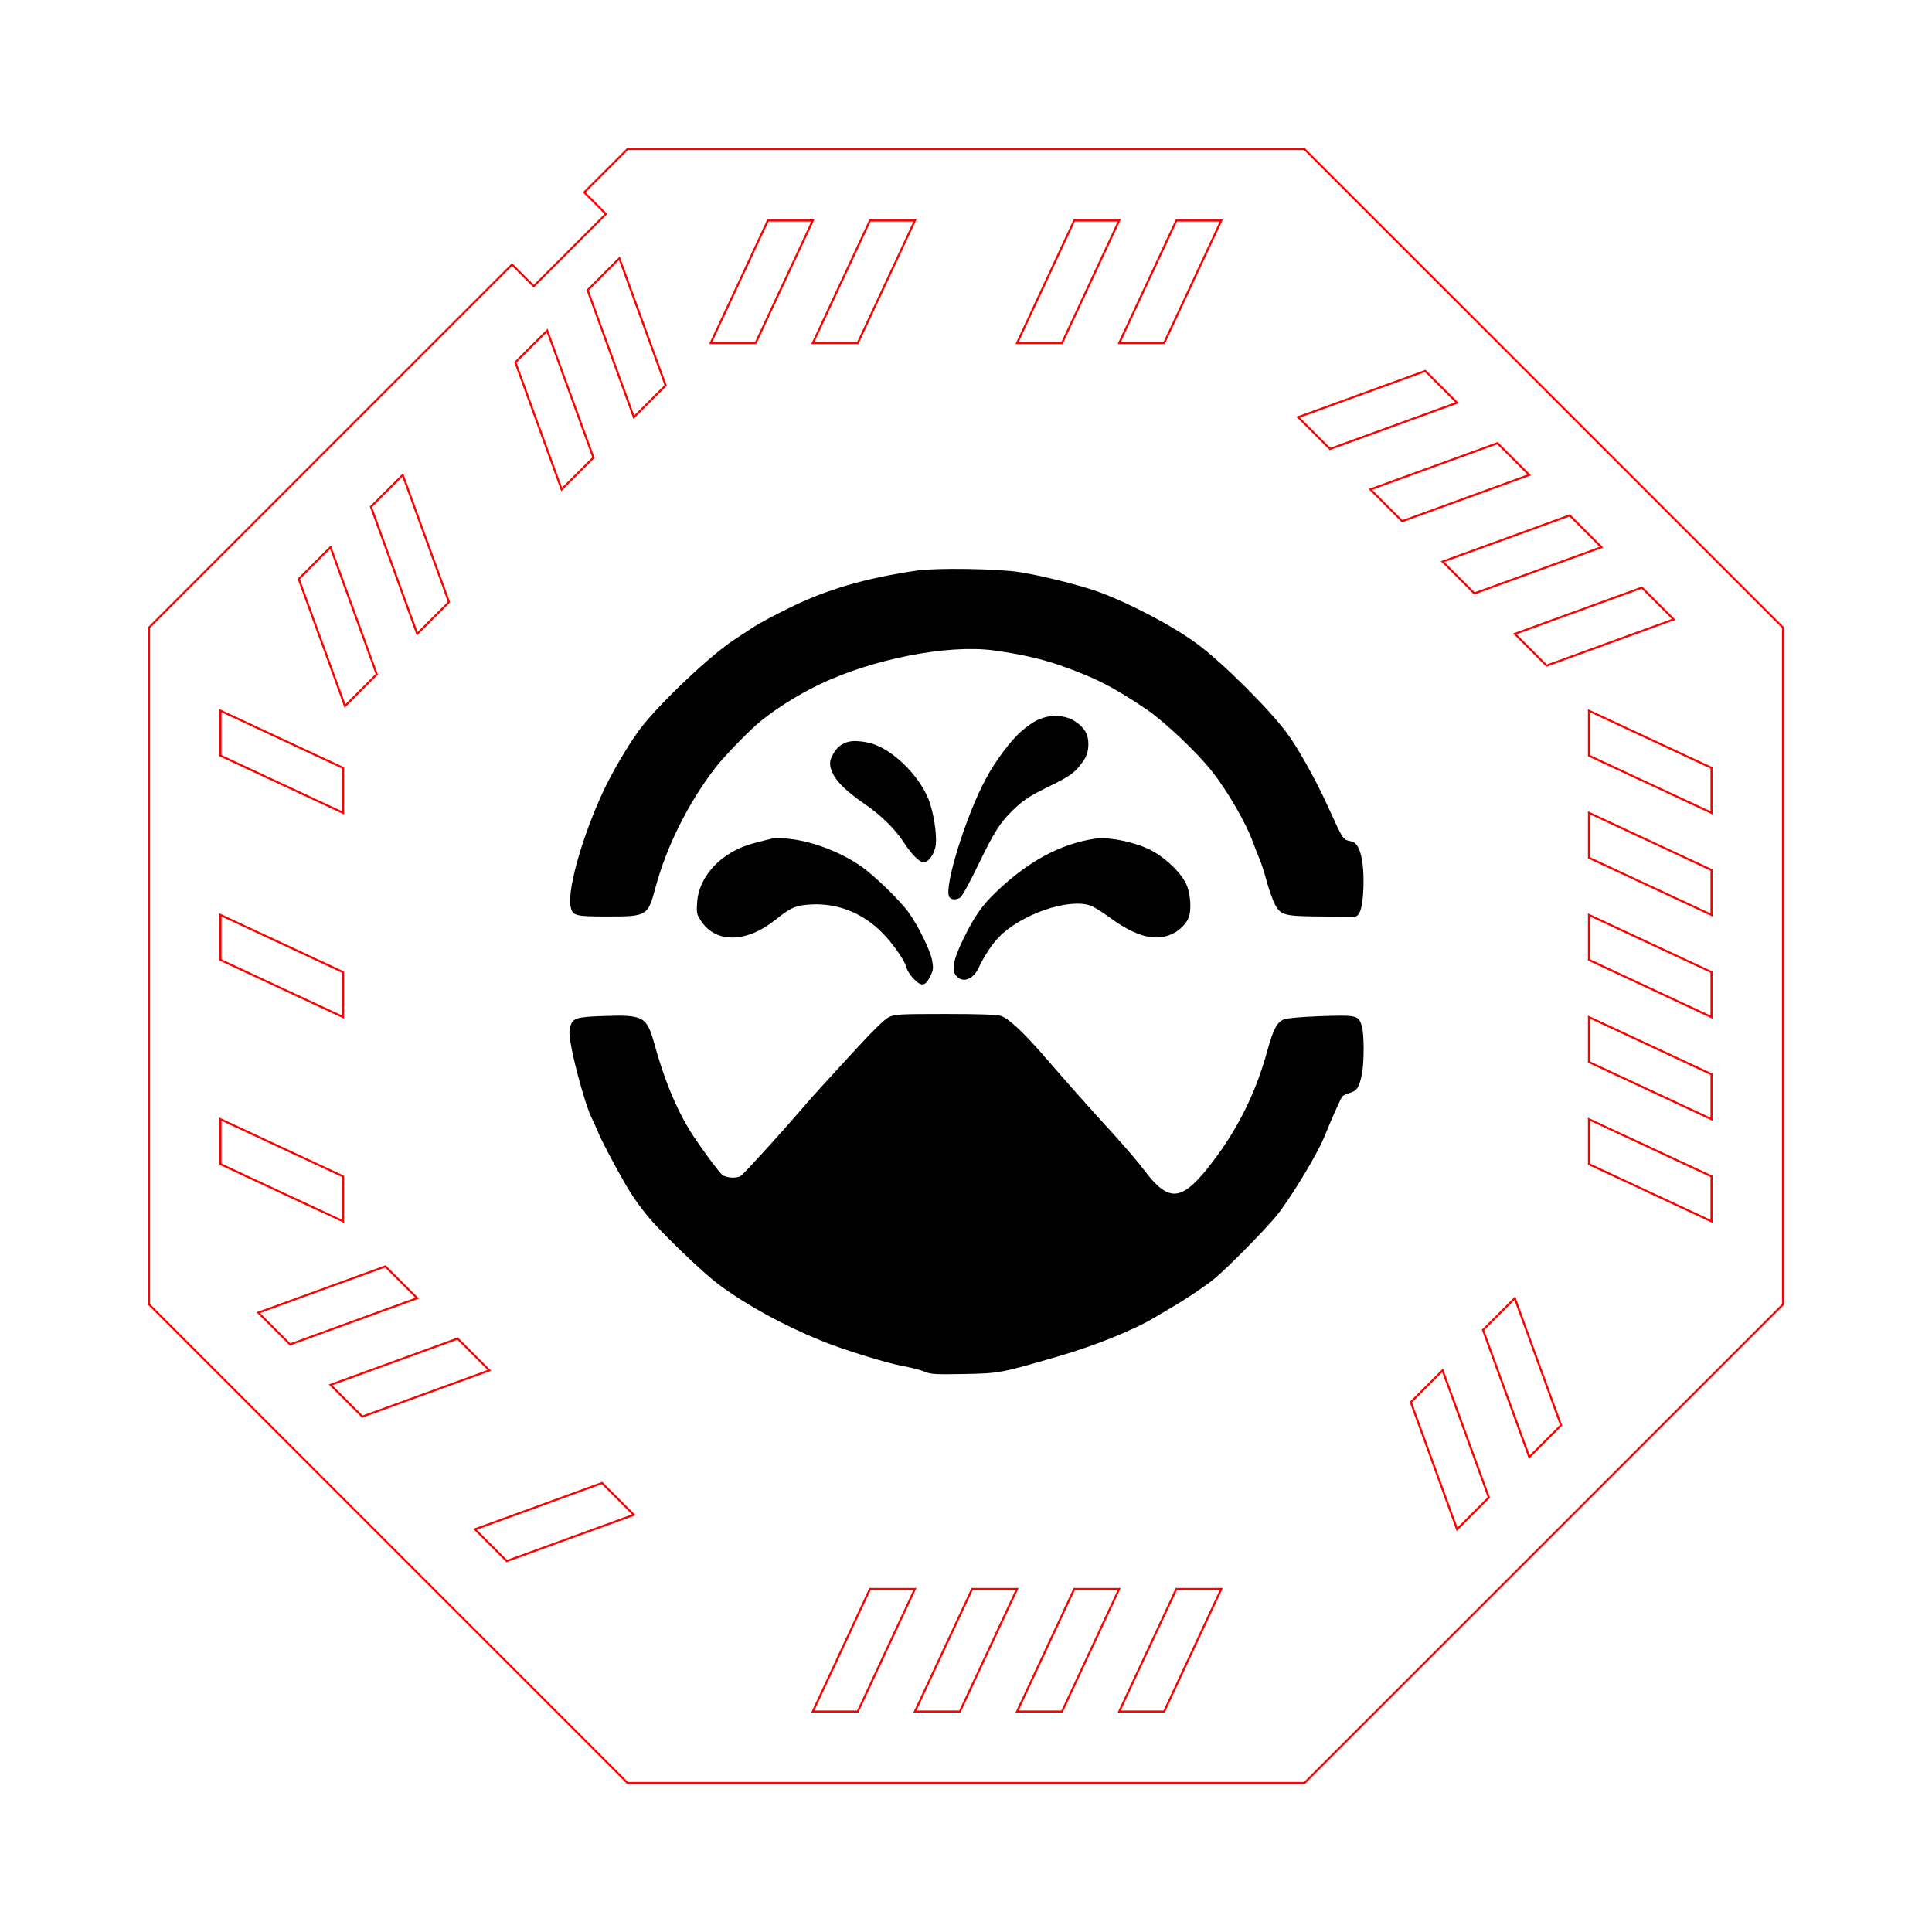
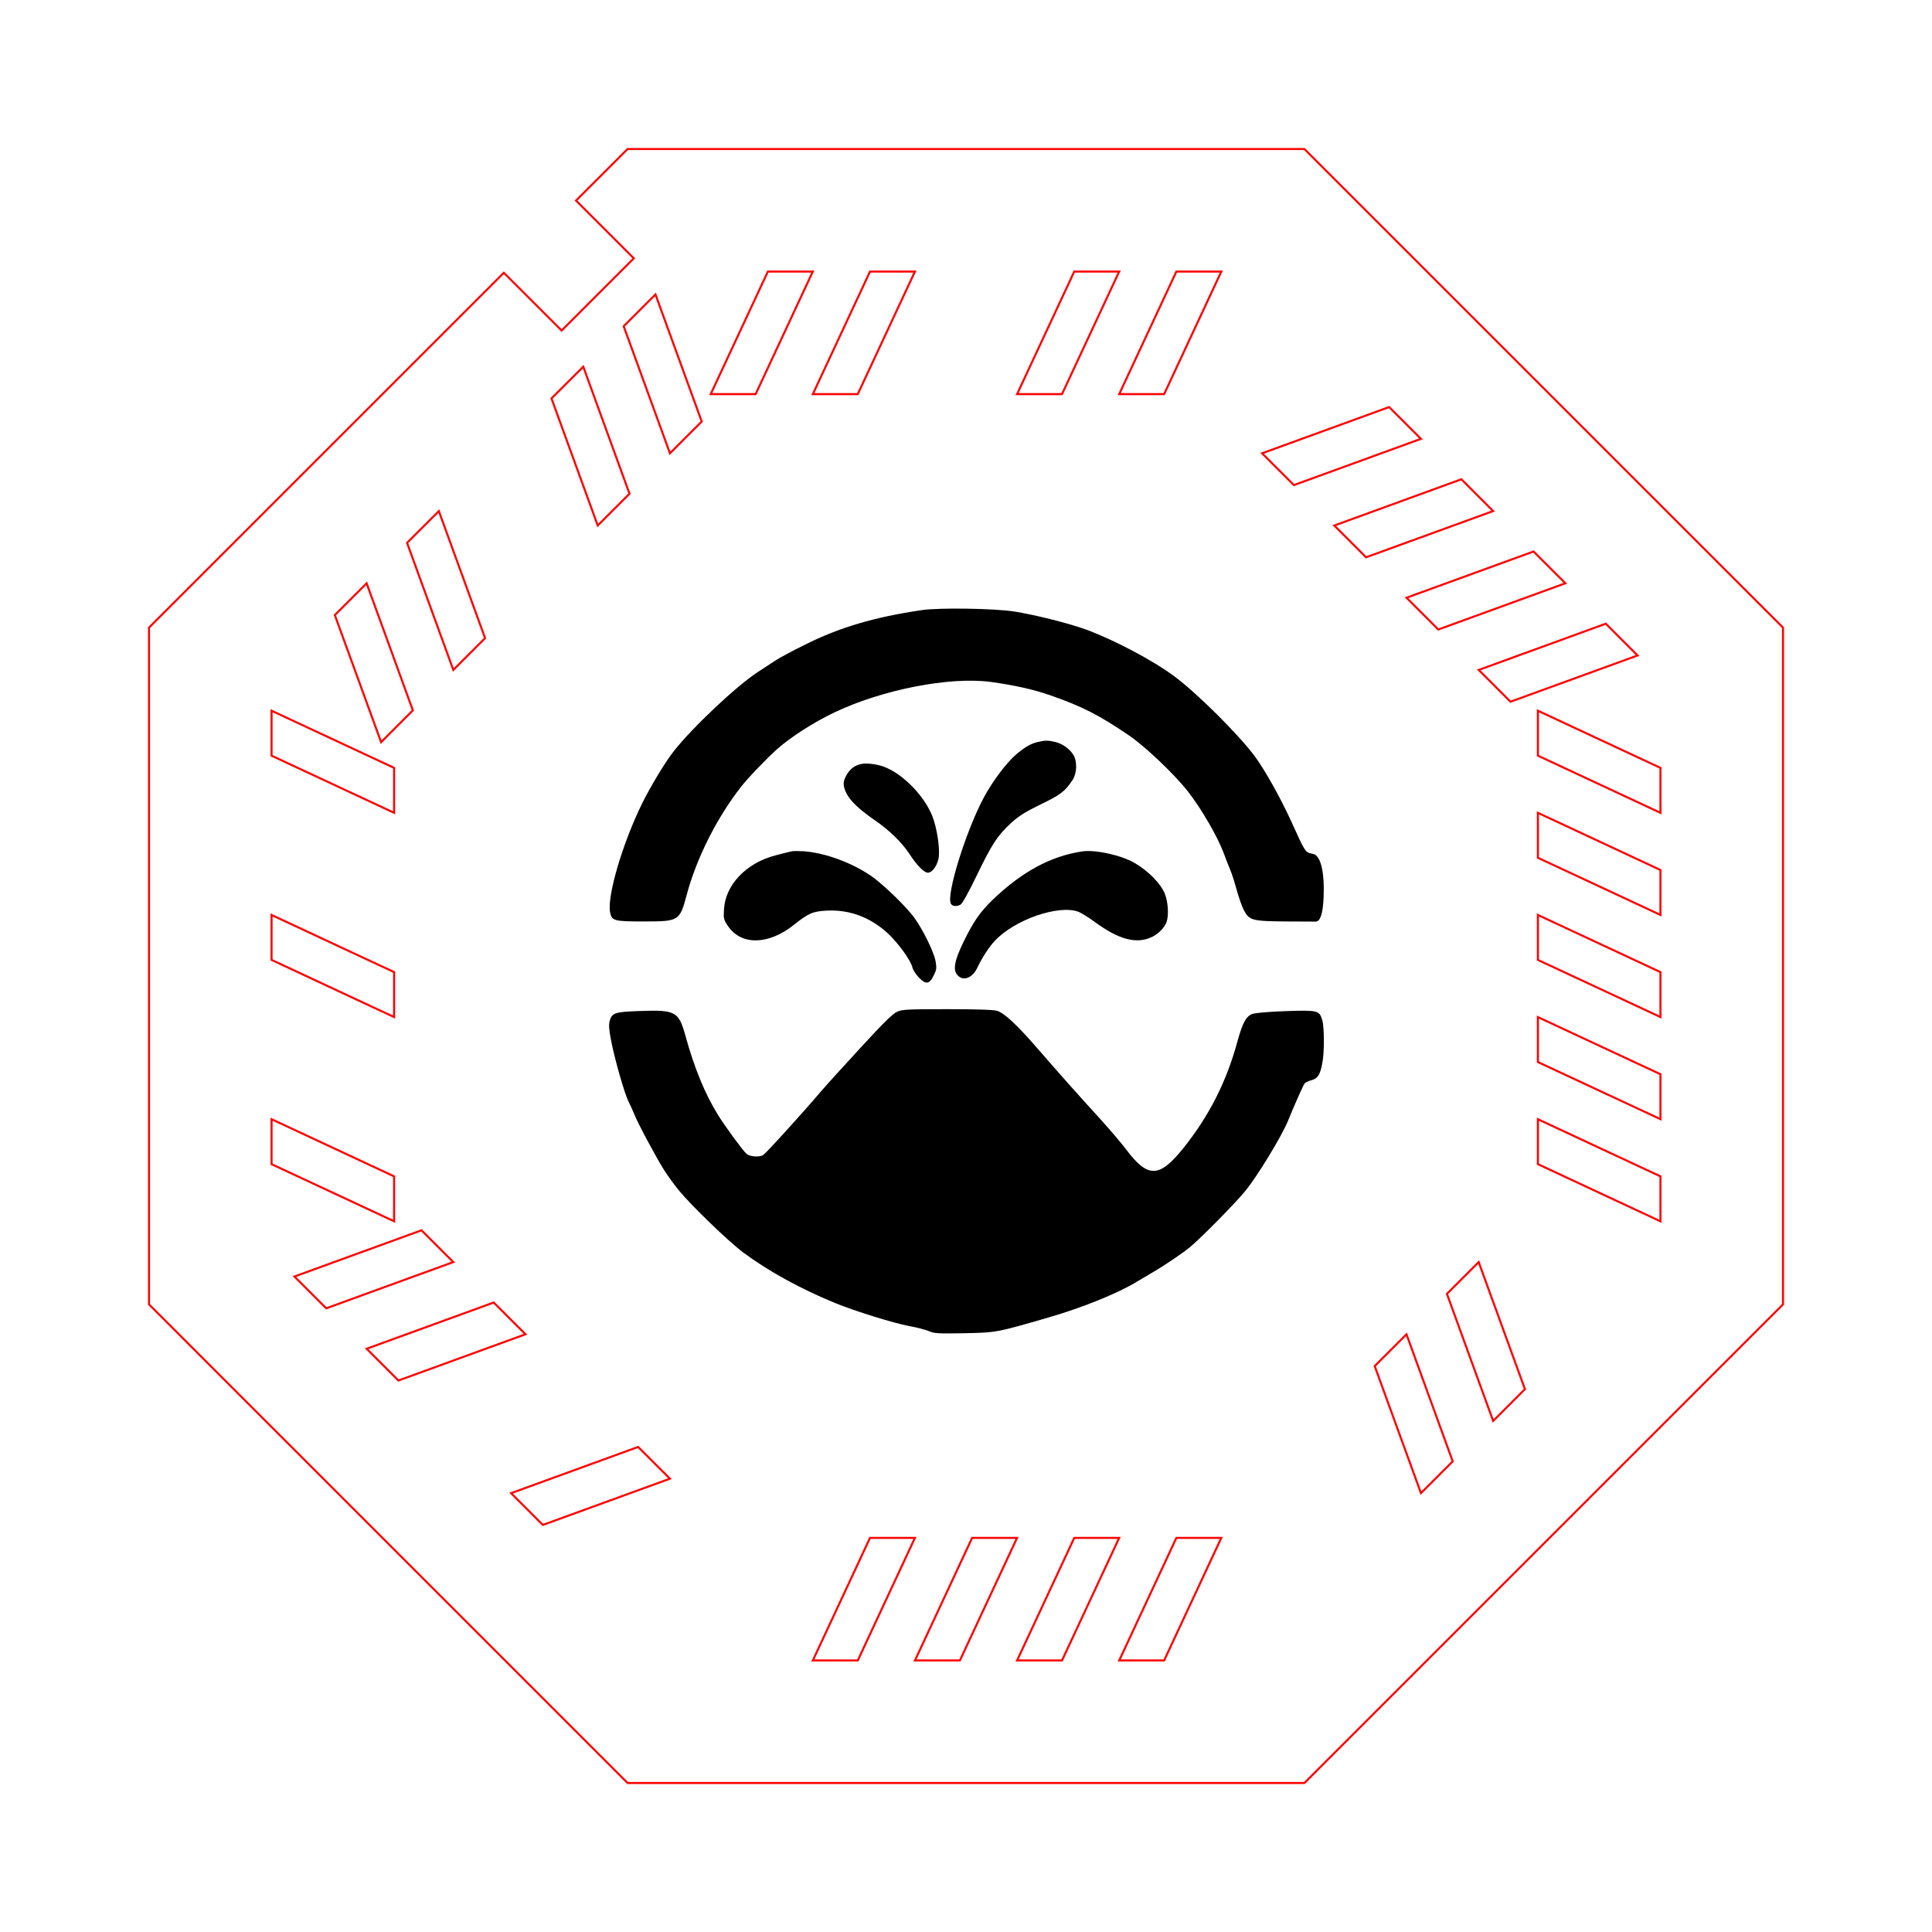
<svg xmlns="http://www.w3.org/2000/svg" width="94.591mm" height="94.591mm" viewBox="0 0 94.591 94.591">
  <style>
  .cut { fill: none; stroke: #ff0000; stroke-width: 0.1; }
  .mark { fill: none; stroke: #0000ff; stroke-width: 0.1; }
</style>
  <g id="C-volcanic">
-     <polygon points="30.727,7.296 63.864,7.296 87.296,30.727 87.296,63.864 63.864,87.296 30.727,87.296 7.296,63.864 7.296,30.727 25.070,12.953 26.131,14.013 29.666,10.478 28.606,9.417" class="cut" />
-     <polygon points="34.797,16.796 36.997,16.796 39.795,10.796 37.595,10.796" class="cut" />
-     <polygon points="39.797,16.796 41.997,16.796 44.795,10.796 42.595,10.796" class="cut" />
-     <polygon points="49.797,16.796 51.997,16.796 54.795,10.796 52.595,10.796" class="cut" />
-     <polygon points="54.797,16.796 56.997,16.796 59.795,10.796 57.595,10.796" class="cut" />
-     <polygon points="63.560,20.426 65.116,21.982 71.337,19.718 69.781,18.162" class="cut" />
-     <polygon points="67.095,23.962 68.651,25.518 74.872,23.253 73.316,21.698" class="cut" />
-     <polygon points="70.631,27.497 72.187,29.053 78.408,26.789 76.852,25.233" class="cut" />
-     <polygon points="74.167,31.033 75.722,32.589 81.943,30.324 80.388,28.769" class="cut" />
-     <polygon points="77.796,34.797 77.796,36.997 83.796,39.795 83.796,37.595" class="cut" />
-     <polygon points="77.796,39.797 77.796,41.997 83.796,44.795 83.796,42.595" class="cut" />
-     <polygon points="77.796,44.797 77.796,46.997 83.796,49.795 83.796,47.595" class="cut" />
-     <polygon points="77.796,49.797 77.796,51.997 83.796,54.795 83.796,52.595" class="cut" />
-     <polygon points="77.796,54.797 77.796,56.997 83.796,59.795 83.796,57.595" class="cut" />
-     <polygon points="74.165,63.560 72.609,65.116 74.874,71.337 76.429,69.781" class="cut" />
-     <polygon points="70.629,67.095 69.074,68.651 71.338,74.872 72.894,73.316" class="cut" />
-     <polygon points="59.795,77.796 57.595,77.796 54.797,83.796 56.997,83.796" class="cut" />
-     <polygon points="54.795,77.796 52.595,77.796 49.797,83.796 51.997,83.796" class="cut" />
-     <polygon points="49.795,77.796 47.595,77.796 44.797,83.796 46.997,83.796" class="cut" />
-     <polygon points="44.795,77.796 42.595,77.796 39.797,83.796 41.997,83.796" class="cut" />
-     <polygon points="31.031,74.165 29.476,72.609 23.255,74.874 24.810,76.429" class="cut" />
-     <polygon points="23.960,67.094 22.405,65.538 16.184,67.803 17.739,69.358" class="cut" />
-     <polygon points="20.425,63.558 18.869,62.003 12.648,64.267 14.204,65.823" class="cut" />
-     <polygon points="16.796,59.795 16.796,57.595 10.796,54.797 10.796,56.997" class="cut" />
-     <polygon points="16.796,49.795 16.796,47.595 10.796,44.797 10.796,46.997" class="cut" />
-     <polygon points="16.796,39.795 16.796,37.595 10.796,34.797 10.796,36.997" class="cut" />
-     <polygon points="16.891,34.567 18.446,33.011 16.182,26.790 14.627,28.346" class="cut" />
-     <polygon points="20.426,31.031 21.982,29.476 19.718,23.255 18.162,24.810" class="cut" />
-     <polygon points="27.497,23.960 29.053,22.405 26.789,16.184 25.233,17.739" class="cut" />
-     <polygon points="31.033,20.425 32.589,18.869 30.324,12.648 28.769,14.204" class="cut" />
-     <svg x="27.296" y="27.296" width="40.000" height="40.000" viewBox="0 0 528 528">
+     <polygon points="30.727,7.296 63.864,7.296 87.296,30.727 87.296,63.864 63.864,87.296 30.727,87.296 7.296,63.864 7.296,30.727 24.668,13.355 27.497,16.183 31.032,12.647 28.204,9.819" class="cut" />
+     <polygon points="34.797,19.296 36.997,19.296 39.795,13.296 37.595,13.296" class="cut" />
+     <polygon points="39.797,19.296 41.997,19.296 44.795,13.296 42.595,13.296" class="cut" />
+     <polygon points="49.797,19.296 51.997,19.296 54.795,13.296 52.595,13.296" class="cut" />
+     <polygon points="54.797,19.296 56.997,19.296 59.795,13.296 57.595,13.296" class="cut" />
+     <polygon points="61.792,22.194 63.348,23.750 69.569,21.486 68.013,19.930" class="cut" />
+     <polygon points="65.328,25.730 66.883,27.285 73.104,25.021 71.549,23.465" class="cut" />
+     <polygon points="68.863,29.265 70.419,30.821 76.640,28.557 75.084,27.001" class="cut" />
+     <polygon points="72.399,32.801 73.954,34.356 80.175,32.092 78.620,30.536" class="cut" />
+     <polygon points="75.296,34.797 75.296,36.997 81.296,39.795 81.296,37.595" class="cut" />
+     <polygon points="75.296,39.797 75.296,41.997 81.296,44.795 81.296,42.595" class="cut" />
+     <polygon points="75.296,44.797 75.296,46.997 81.296,49.795 81.296,47.595" class="cut" />
+     <polygon points="75.296,49.797 75.296,51.997 81.296,54.795 81.296,52.595" class="cut" />
+     <polygon points="75.296,54.797 75.296,56.997 81.296,59.795 81.296,57.595" class="cut" />
+     <polygon points="72.397,61.792 70.842,63.348 73.106,69.569 74.661,68.013" class="cut" />
+     <polygon points="68.862,65.328 67.306,66.883 69.570,73.104 71.126,71.549" class="cut" />
+     <polygon points="59.795,75.296 57.595,75.296 54.797,81.296 56.997,81.296" class="cut" />
+     <polygon points="54.795,75.296 52.595,75.296 49.797,81.296 51.997,81.296" class="cut" />
+     <polygon points="49.795,75.296 47.595,75.296 44.797,81.296 46.997,81.296" class="cut" />
+     <polygon points="44.795,75.296 42.595,75.296 39.797,81.296 41.997,81.296" class="cut" />
+     <polygon points="32.799,72.397 31.244,70.842 25.023,73.106 26.578,74.661" class="cut" />
+     <polygon points="25.728,65.326 24.173,63.771 17.952,66.035 19.507,67.590" class="cut" />
+     <polygon points="22.193,61.791 20.637,60.235 14.416,62.499 15.972,64.055" class="cut" />
+     <polygon points="19.296,59.795 19.296,57.595 13.296,54.797 13.296,56.997" class="cut" />
+     <polygon points="19.296,49.795 19.296,47.595 13.296,44.797 13.296,46.997" class="cut" />
+     <polygon points="19.296,39.795 19.296,37.595 13.296,34.797 13.296,36.997" class="cut" />
+     <polygon points="18.659,36.335 20.214,34.779 17.950,28.558 16.394,30.114" class="cut" />
+     <polygon points="22.194,32.799 23.750,31.244 21.486,25.023 19.930,26.578" class="cut" />
+     <polygon points="29.265,25.728 30.821,24.173 28.557,17.952 27.001,19.507" class="cut" />
+     <polygon points="32.801,22.193 34.356,20.637 32.092,14.416 30.536,15.972" class="cut" />
+     <svg x="29.296" y="29.296" width="36.000" height="36.000" viewBox="0 0 528 528">
      <g transform="translate(0,528) scale(0.1,-0.1)" fill="#000000" stroke="none">
        <path d="M2325 5196 c-341 -50 -592 -124 -840 -248 -88 -43 -182 -94 -210 -112 -27 -18 -86 -56 -130 -85 -150 -97 -471 -399 -603 -568 -60 -75 -164 -248 -224 -368 -142 -286 -256 -671 -234 -788 12 -63 27 -67 241 -67 255 0 259 3 309 190 71 264 214 550 389 775 48 62 182 202 260 272 97 86 261 192 412 264 345 164 826 258 1122 219 173 -24 304 -53 428 -96 227 -79 349 -141 565 -288 115 -78 327 -279 423 -402 99 -127 216 -329 260 -450 14 -38 34 -90 45 -115 11 -26 32 -91 46 -144 15 -54 38 -119 52 -146 39 -72 61 -77 300 -79 109 -1 207 -1 216 -1 33 2 51 59 56 177 7 181 -21 298 -76 309 -59 13 -51 2 -160 241 -74 162 -189 367 -259 461 -117 157 -417 455 -578 574 -152 113 -424 257 -630 334 -116 43 -364 106 -515 130 -141 23 -540 29 -665 11z M3157 4249 c-53 -13 -87 -32 -155 -88 -69 -58 -171 -193 -234 -311 -128 -238 -271 -698 -237 -762 11 -20 40 -23 70 -7 12 6 60 92 118 213 109 225 147 283 247 375 54 49 99 77 209 131 142 68 176 94 229 174 33 49 36 134 7 182 -27 44 -79 81 -131 93 -52 12 -71 12 -123 0z M1885 4090 c-46 -10 -79 -36 -103 -79 -27 -47 -27 -74 -3 -126 25 -55 94 -121 203 -196 107 -73 198 -162 253 -246 52 -80 104 -133 131 -133 28 0 61 40 75 94 14 50 -1 181 -32 282 -48 156 -218 336 -364 387 -53 18 -123 26 -160 17z M1390 3464 c-14 -3 -68 -16 -120 -30 -210 -55 -359 -213 -368 -388 -4 -67 -2 -74 30 -121 96 -139 292 -134 474 12 104 83 135 96 239 101 159 7 307 -48 431 -161 76 -70 168 -197 179 -247 4 -17 24 -49 45 -71 51 -54 77 -51 108 13 21 42 22 52 13 105 -12 63 -87 218 -149 305 -54 78 -227 245 -312 304 -140 96 -329 166 -485 178 -33 2 -71 2 -85 0z M3475 3463 c-225 -33 -435 -147 -643 -347 -91 -88 -137 -154 -209 -301 -67 -137 -79 -205 -43 -242 41 -44 106 -19 141 54 34 73 87 154 128 196 141 149 450 257 594 208 21 -7 74 -40 118 -72 177 -131 307 -165 419 -108 43 21 85 65 99 102 18 47 13 141 -10 203 -27 71 -116 164 -215 222 -95 57 -285 99 -379 85z M2144 2311 c-29 -13 -101 -83 -256 -252 -119 -129 -249 -272 -289 -319 -154 -180 -392 -441 -415 -457 -27 -17 -94 -13 -120 8 -24 20 -153 196 -204 278 -95 153 -171 339 -235 571 -48 173 -71 186 -323 177 -184 -6 -204 -13 -221 -72 -7 -27 -5 -61 10 -138 26 -136 96 -380 125 -439 13 -26 33 -70 44 -97 24 -62 159 -313 215 -401 23 -36 69 -99 102 -140 90 -110 354 -365 463 -447 182 -135 411 -261 660 -363 141 -58 422 -145 530 -165 52 -9 116 -26 141 -36 41 -18 64 -19 255 -16 231 5 231 4 609 114 236 68 491 171 625 252 25 15 79 47 120 71 86 50 219 140 270 183 88 74 320 310 396 402 87 107 260 391 307 505 49 121 109 255 119 267 6 7 28 18 49 23 46 13 62 39 78 125 15 78 14 258 -1 307 -21 69 -30 72 -266 64 -131 -5 -218 -13 -238 -21 -44 -18 -68 -64 -104 -193 -79 -293 -205 -540 -391 -772 -171 -212 -253 -214 -407 -10 -35 47 -119 145 -185 218 -159 174 -312 346 -451 507 -150 173 -241 257 -292 273 -29 8 -137 12 -360 12 -289 0 -323 -2 -360 -19z" />
      </g>
    </svg>
  </g>
</svg>
